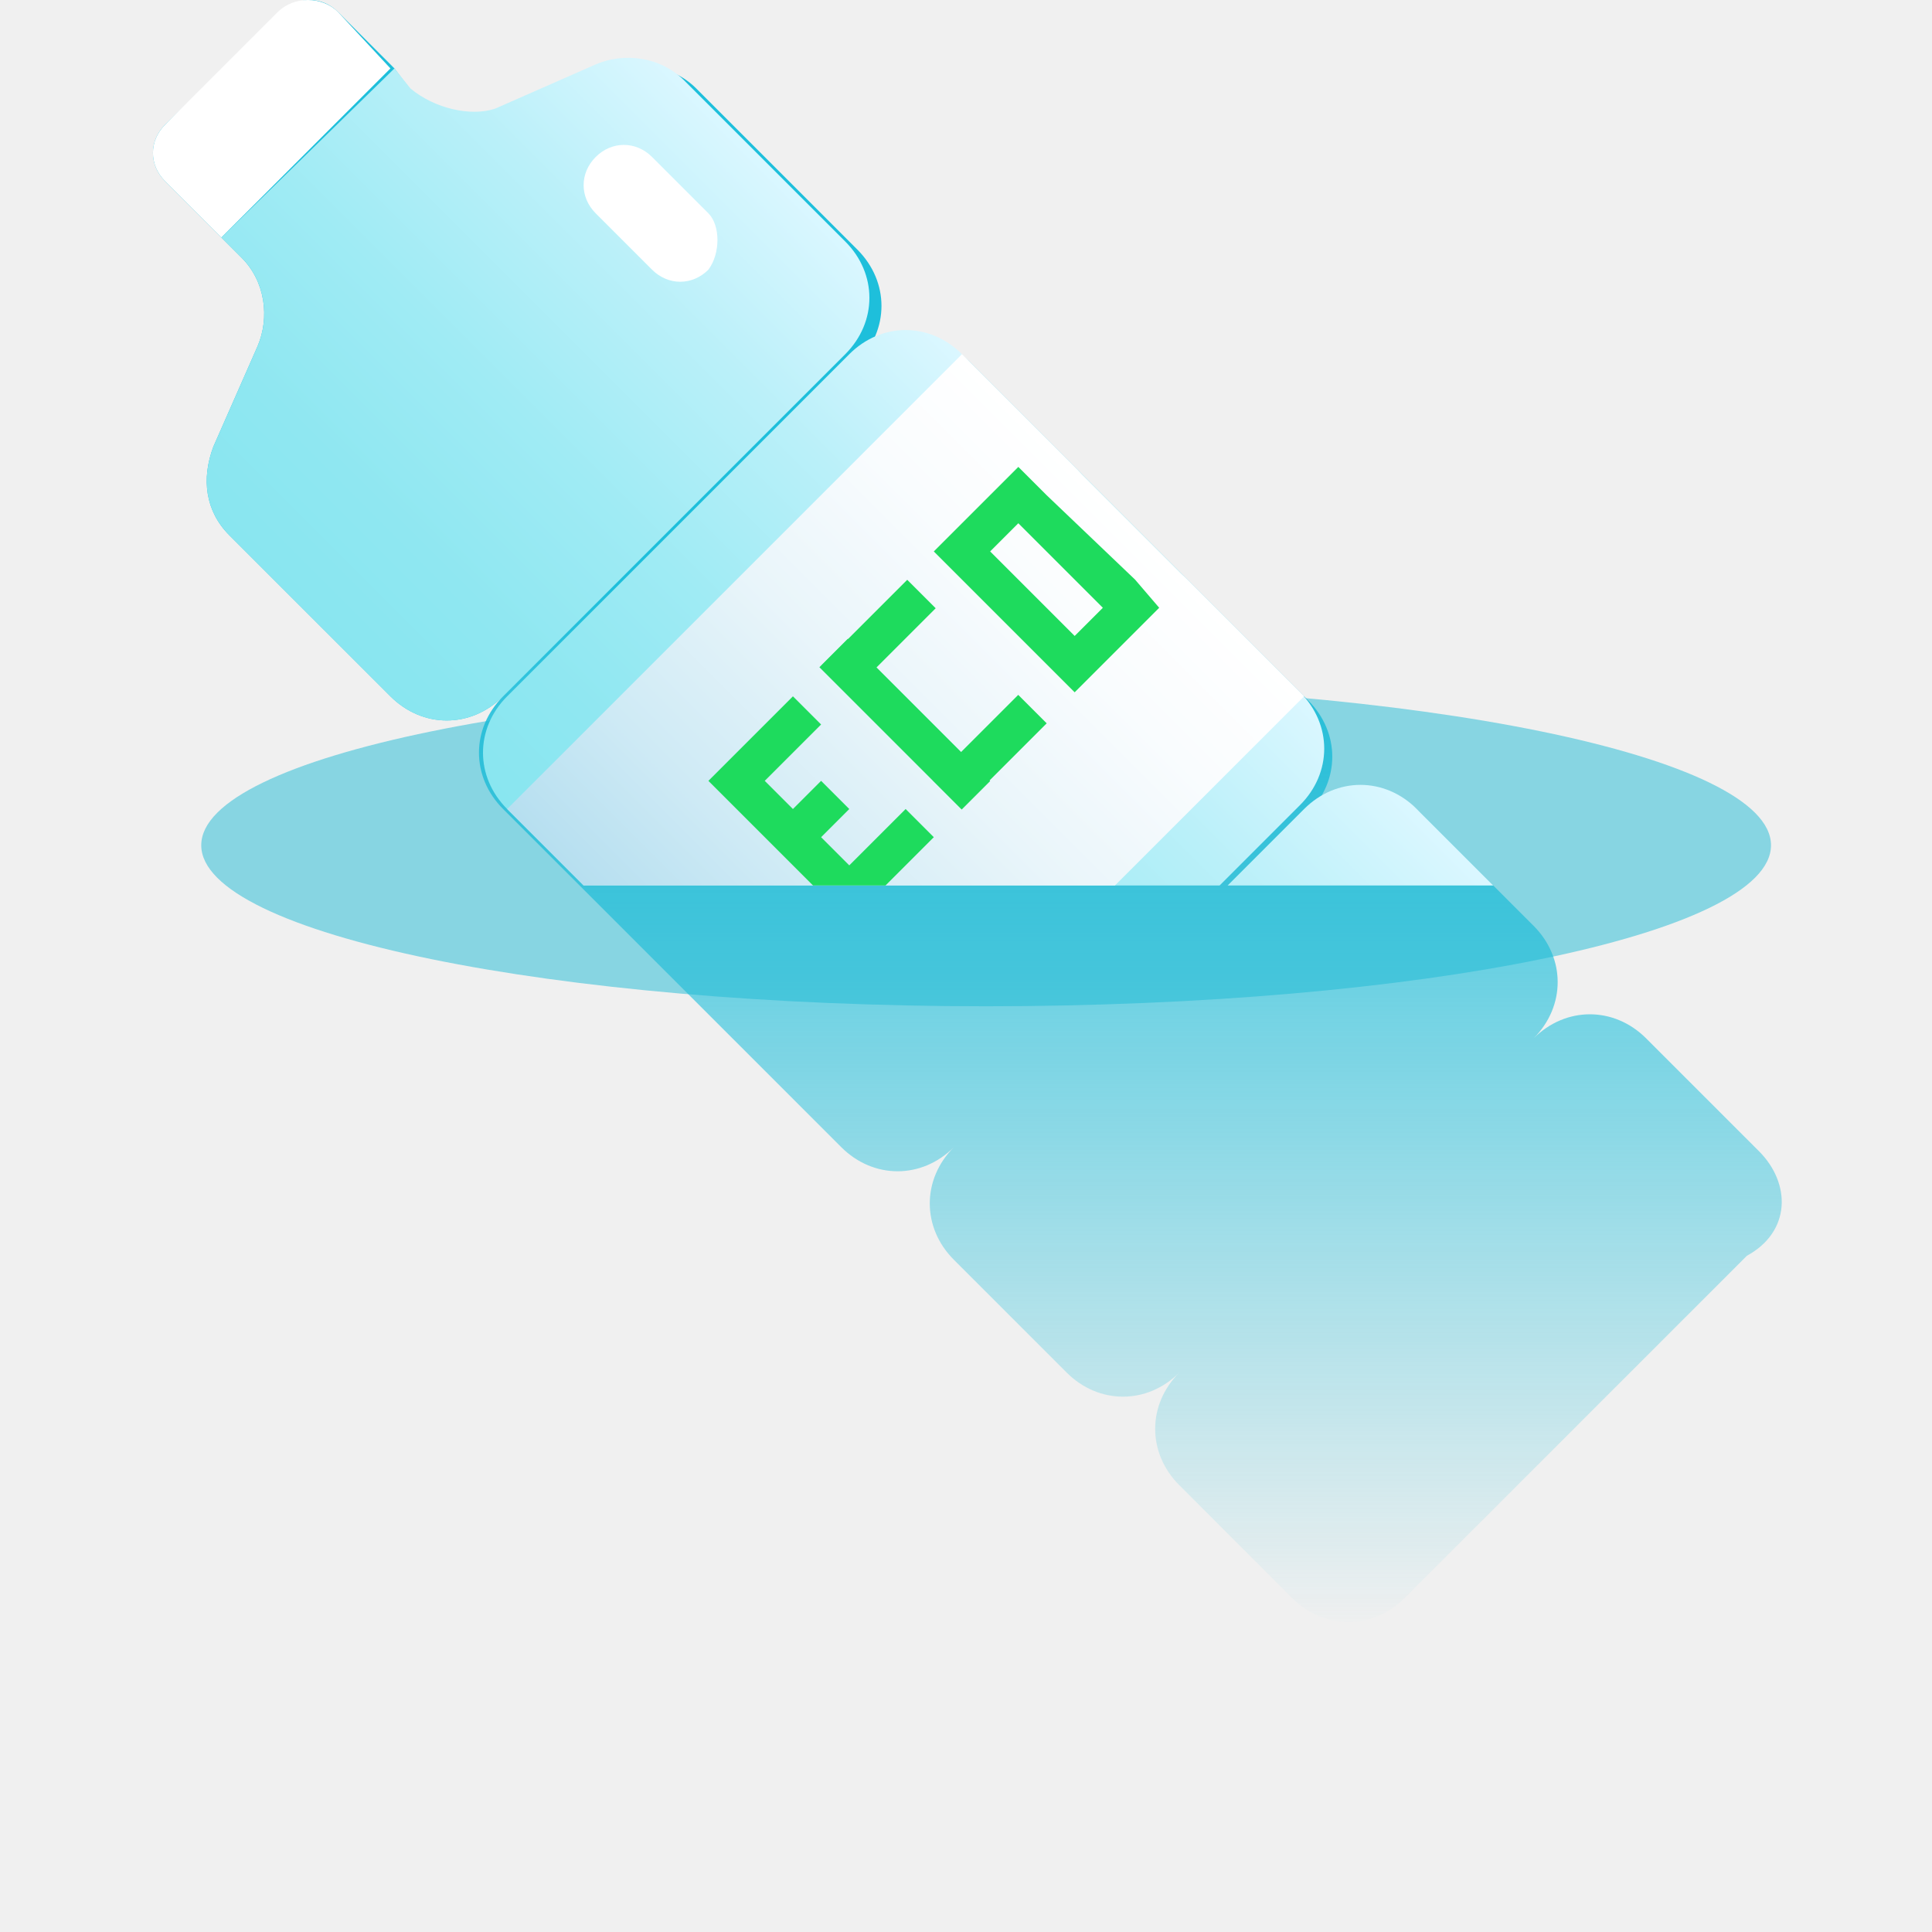
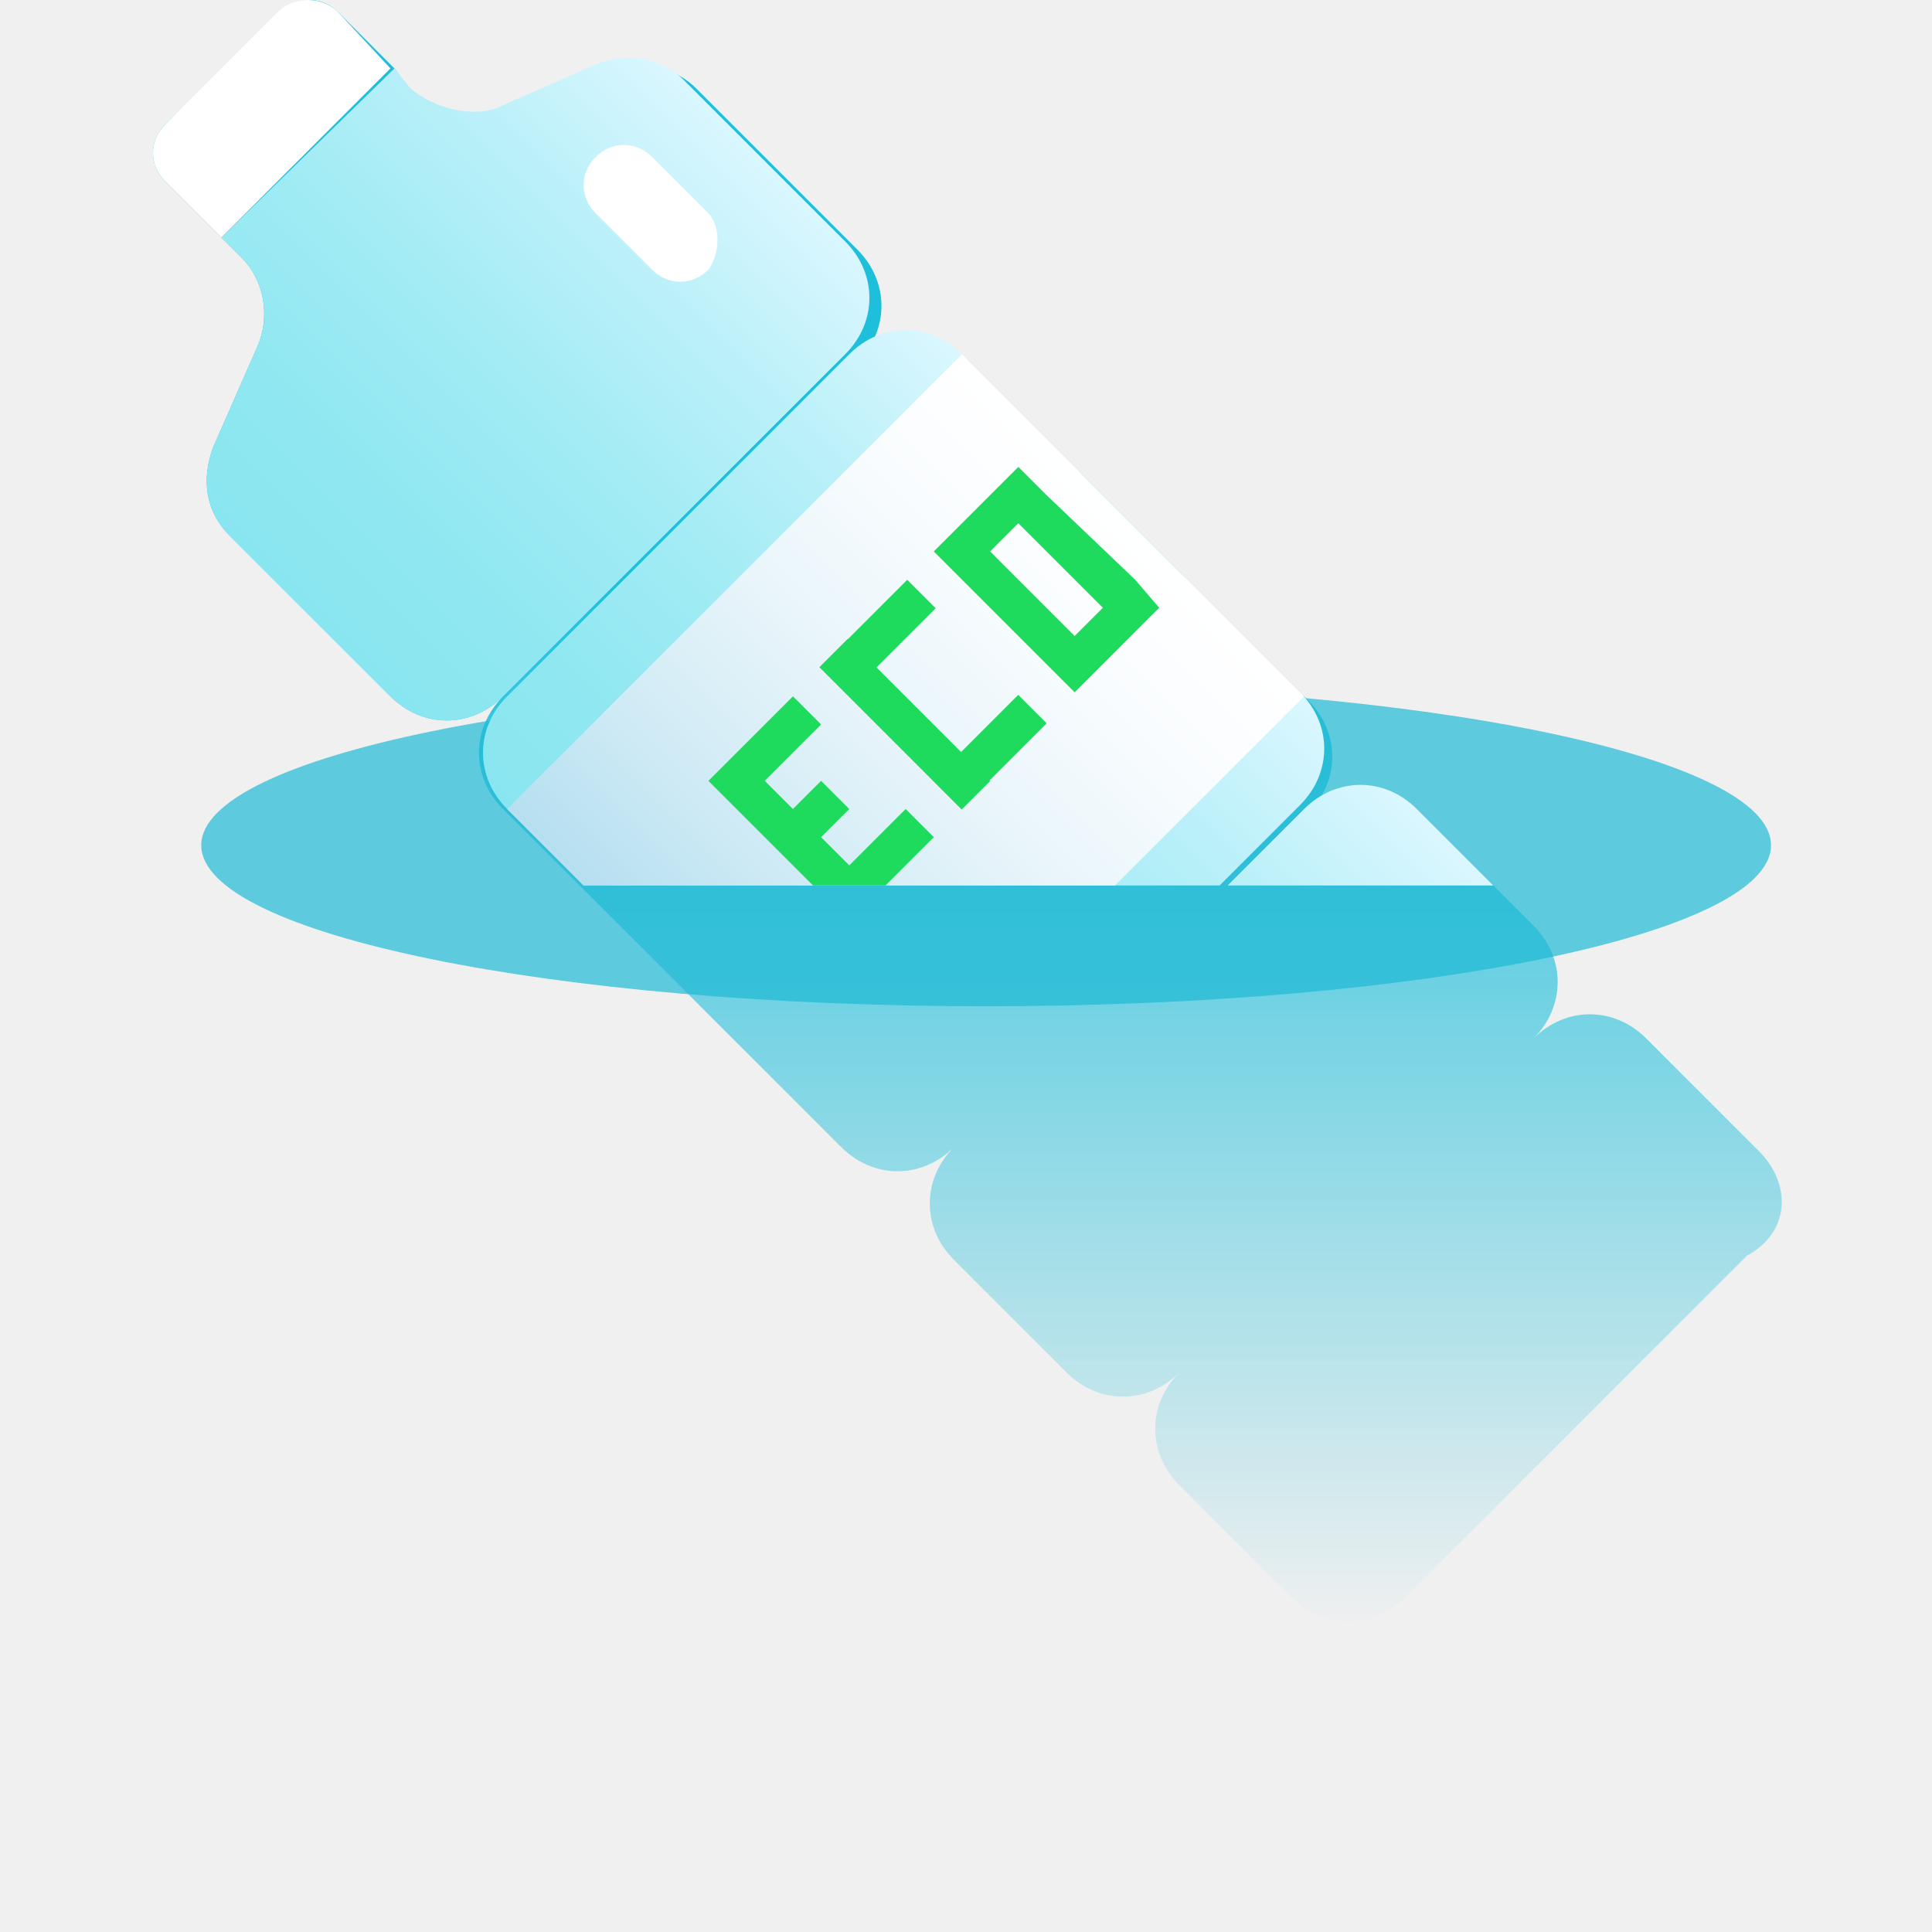
- <svg xmlns="http://www.w3.org/2000/svg" xmlns:xlink="http://www.w3.org/1999/xlink" version="1.1" id="Layer_1" x="0px" y="0px" viewBox="0 0 48 48" style="enable-background:new 0 0 48 48;" xml:space="preserve">
+ <svg xmlns="http://www.w3.org/2000/svg" xmlns:xlink="http://www.w3.org/1999/xlink" version="1.1" x="0px" y="0px" viewBox="0 0 48 48" style="enable-background:new 0 0 48 48;" xml:space="preserve">
  <style type="text/css">
- 	.st0{opacity:0.5;fill:#1EB9D4;}
- 	.st1{fill:url(#SVGID_1_);}
- 	.st2{clip-path:url(#SVGID_3_);}
- 	.st3{fill:url(#SVGID_4_);}
- 	.st4{fill:#F02269;}
- 	.st5{fill:url(#SVGID_5_);}
+ 	.st0{fill:url(#SVGID_1_);}
+ 	.st1{opacity:0.7;fill:#1EB9D4;}
+ 	.st2{fill:url(#SVGID_2_);}
+ 	.st3{clip-path:url(#SVGID_4_);}
+ 	.st4{fill:url(#SVGID_5_);}
+ 	.st5{fill:#F02269;}
	.st6{fill:url(#SVGID_6_);}
- 	.st7{fill:#C8E9F7;}
- 	.st8{fill:#A0CBDE;}
- 	.st9{fill:url(#SVGID_7_);}
+ 	.st7{fill:url(#SVGID_7_);}
+ 	.st8{fill:#C8E9F7;}
+ 	.st9{fill:#A0CBDE;}
	.st10{fill:url(#SVGID_8_);}
- 	.st11{fill:#5B99B5;}
- 	.st12{fill:url(#SVGID_9_);}
- 	.st13{clip-path:url(#SVGID_11_);}
- 	.st14{fill:url(#SVGID_12_);}
- 	.st15{fill:url(#SVGID_13_);}
- 	.st16{fill:url(#SVGID_14_);}
- 	.st17{fill:url(#SVGID_15_);}
- 	.st18{fill:#FFFFFF;}
- 	.st19{fill:url(#SVGID_16_);}
+ 	.st11{fill:url(#SVGID_9_);}
+ 	.st12{fill:#5B99B5;}
+ 	.st13{opacity:0.7;fill:#1EB9D4;enable-background:new    ;}
+ 	.st14{fill:url(#SVGID_10_);}
+ 	.st15{clip-path:url(#SVGID_12_);}
+ 	.st16{fill:#05996D;}
+ 	.st17{fill:url(#SVGID_13_);}
+ 	.st18{fill:url(#SVGID_14_);}
+ 	.st19{clip-path:url(#SVGID_16_);}
	.st20{fill:url(#SVGID_17_);}
- 	.st21{fill:#1EDB5D;}
- 	.st22{fill:none;}
- 	.st23{fill:url(#SVGID_18_);}
- 	.st24{clip-path:url(#SVGID_20_);}
- 	.st25{fill:#05996D;}
+ 	.st21{fill:url(#SVGID_18_);}
+ 	.st22{fill:url(#SVGID_19_);}
+ 	.st23{fill:url(#SVGID_20_);}
+ 	.st24{fill:#FFFFFF;}
+ 	.st25{fill:url(#SVGID_21_);}
+ 	.st26{fill:url(#SVGID_22_);}
+ 	.st27{fill:#1EDB5D;}
+ 	.st28{fill:none;}
+ 	.st29{display:none;}
+ 	.st30{display:inline;}
</style>
-   <linearGradient id="SVGID_1_" gradientUnits="userSpaceOnUse" x1="24.061" y1="40.477" x2="24.061" y2="7.366907e-10">
-     <stop offset="0" style="stop-color:#1EBFDB;stop-opacity:0" />
-     <stop offset="6.013199e-02" style="stop-color:#1EBFDB;stop-opacity:9.410757e-02" />
-     <stop offset="0.639" style="stop-color:#1EBFDB" />
-   </linearGradient>
-   <path class="st1" d="M43.7,28.6l-2.8-2.8c-0.8-0.8-2-0.8-2.8,0c0.8-0.8,0.8-2,0-2.8l-2.8-2.8c-0.8-0.8-2-0.8-2.8,0  c0.8-0.8,0.8-2,0-2.8l-2.8-2.8l-2.8-2.8l-2.8-2.8c-0.8-0.8-2-0.8-2.8,0c0.8-0.8,0.8-2,0-2.8l-4-4c-0.6-0.6-1.5-0.7-2.2-0.4l-2.5,1.1  c-0.8,0.3-1.6,0.2-2.2-0.4L9.8,1.7L8.4,0.3c-0.4-0.4-1-0.4-1.4,0L4.1,3.1c-0.4,0.4-0.4,1,0,1.4l1.4,1.4L6,6.4C6.6,7,6.7,7.9,6.4,8.6  l-1.1,2.5c-0.3,0.8-0.2,1.6,0.4,2.2l4,4c0.8,0.8,2,0.8,2.8,0c-0.8,0.8-0.8,2,0,2.8l2.8,2.8l2.8,2.8l2.8,2.8c0.8,0.8,2,0.8,2.8,0  c-0.8,0.8-0.8,2,0,2.8l2.8,2.8c0.8,0.8,2,0.8,2.8,0c-0.8,0.8-0.8,2,0,2.8l2.8,2.8c0.8,0.8,2,0.8,2.8,0l8.5-8.5  C44.5,30.6,44.5,29.4,43.7,28.6z" />
-   <ellipse class="st0" cx="24.5" cy="21" rx="19.5" ry="4" />
-   <g>
-     <defs>
-       <rect id="SVGID_10_" y="0" width="48" height="22" />
-     </defs>
-     <clipPath id="SVGID_3_">
-       <use xlink:href="#SVGID_10_" style="overflow:visible;" />
-     </clipPath>
-     <g class="st2">
+   <g id="Layer_1">
+     <g>
+       <linearGradient id="SVGID_1_" gradientUnits="userSpaceOnUse" x1="24.061" y1="40.477" x2="24.061" y2="-1.525805e-05">
+         <stop offset="0" style="stop-color:#1EBFDB;stop-opacity:0" />
+         <stop offset="6.013199e-02" style="stop-color:#1EBFDB;stop-opacity:9.410757e-02" />
+         <stop offset="0.639" style="stop-color:#1EBFDB" />
+       </linearGradient>
+       <path class="st0" d="M43.7,28.6l-2.8-2.8c-0.8-0.8-2-0.8-2.8,0c0.8-0.8,0.8-2,0-2.8l-2.8-2.8c-0.8-0.8-2-0.8-2.8,0    c0.8-0.8,0.8-2,0-2.8l-2.8-2.8l-2.8-2.8l-2.8-2.8c-0.8-0.8-2-0.8-2.8,0c0.8-0.8,0.8-2,0-2.8l-4-4c-0.6-0.6-1.5-0.7-2.2-0.4    l-2.5,1.1c-0.8,0.3-1.6,0.2-2.2-0.4L9.8,1.7L8.4,0.3c-0.4-0.4-1-0.4-1.4,0L4.1,3.1c-0.4,0.4-0.4,1,0,1.4l1.4,1.4L6,6.4    C6.6,7,6.7,7.9,6.4,8.6l-1.1,2.5c-0.3,0.8-0.2,1.6,0.4,2.2l4,4c0.8,0.8,2,0.8,2.8,0c-0.8,0.8-0.8,2,0,2.8l2.8,2.8l2.8,2.8l2.8,2.8    c0.8,0.8,2,0.8,2.8,0c-0.8,0.8-0.8,2,0,2.8l2.8,2.8c0.8,0.8,2,0.8,2.8,0c-0.8,0.8-0.8,2,0,2.8l2.8,2.8c0.8,0.8,2,0.8,2.8,0    l8.5-8.5C44.5,30.6,44.5,29.4,43.7,28.6z" />
+       <ellipse class="st1" cx="24.5" cy="21" rx="19.5" ry="4" />
      <g>
-         <g>
+         <defs>
+           <rect id="SVGID_15_" width="48" height="22" />
+         </defs>
+         <clipPath id="SVGID_2_">
+           <use xlink:href="#SVGID_15_" style="overflow:visible;" />
+         </clipPath>
+         <g style="clip-path:url(#SVGID_2_);">
          <g>
-             <linearGradient id="SVGID_4_" gradientUnits="userSpaceOnUse" x1="272.775" y1="-549.927" x2="288.775" y2="-549.927" gradientTransform="matrix(0.7071 -0.7071 0.7071 0.7071 215.6481 608.9012)">
-               <stop offset="0" style="stop-color:#89E6F0" />
-               <stop offset="0.192" style="stop-color:#8FE7F1" />
-               <stop offset="0.444" style="stop-color:#9FEBF4" />
-               <stop offset="0.727" style="stop-color:#BAF0F9" />
-               <stop offset="1" style="stop-color:#DBF7FF" />
-             </linearGradient>
-             <path class="st3" d="M26.7,14.4l-8.5,8.5c-0.8,0.8-0.8,2,0,2.8l2.8,2.8c0.8,0.8,2,0.8,2.8,0l8.5-8.5c0.8-0.8,0.8-2,0-2.8       l-2.8-2.8C28.8,13.7,27.5,13.7,26.7,14.4z" />
-             <linearGradient id="SVGID_5_" gradientUnits="userSpaceOnUse" x1="272.775" y1="-557.927" x2="288.775" y2="-557.927" gradientTransform="matrix(0.7071 -0.7071 0.7071 0.7071 215.6481 608.9012)">
-               <stop offset="0" style="stop-color:#89E6F0" />
-               <stop offset="0.192" style="stop-color:#8FE7F1" />
-               <stop offset="0.444" style="stop-color:#9FEBF4" />
-               <stop offset="0.727" style="stop-color:#BAF0F9" />
-               <stop offset="1" style="stop-color:#DBF7FF" />
-             </linearGradient>
-             <path class="st5" d="M21.1,8.8l-8.5,8.5c-0.8,0.8-0.8,2,0,2.8l2.8,2.8c0.8,0.8,2,0.8,2.8,0l8.5-8.5c0.8-0.8,0.8-2,0-2.8       l-2.8-2.8C23.1,8,21.9,8,21.1,8.8z" />
-             <linearGradient id="SVGID_6_" gradientUnits="userSpaceOnUse" x1="272.775" y1="-533.927" x2="288.775" y2="-533.927" gradientTransform="matrix(0.7071 -0.7071 0.7071 0.7071 215.6481 608.9012)">
-               <stop offset="0" style="stop-color:#89E6F0" />
-               <stop offset="0.192" style="stop-color:#8FE7F1" />
-               <stop offset="0.444" style="stop-color:#9FEBF4" />
-               <stop offset="0.727" style="stop-color:#BAF0F9" />
-               <stop offset="1" style="stop-color:#DBF7FF" />
-             </linearGradient>
-             <path class="st6" d="M38.1,25.7l-8.5,8.5c-0.8,0.8-0.8,2,0,2.8l2.8,2.8c0.8,0.8,2,0.8,2.8,0l8.5-8.5c0.8-0.8,0.8-2,0-2.8       l-2.8-2.8C40.1,25,38.8,25,38.1,25.7z" />
-             <linearGradient id="SVGID_7_" gradientUnits="userSpaceOnUse" x1="272.775" y1="-541.927" x2="288.775" y2="-541.927" gradientTransform="matrix(0.7071 -0.7071 0.7071 0.7071 215.6481 608.9012)">
-               <stop offset="0" style="stop-color:#89E6F0" />
-               <stop offset="0.192" style="stop-color:#8FE7F1" />
-               <stop offset="0.444" style="stop-color:#9FEBF4" />
-               <stop offset="0.727" style="stop-color:#BAF0F9" />
-               <stop offset="1" style="stop-color:#DBF7FF" />
-             </linearGradient>
-             <path class="st9" d="M32.4,20.1l-8.5,8.5c-0.8,0.8-0.8,2,0,2.8l2.8,2.8c0.8,0.8,2,0.8,2.8,0l8.5-8.5c0.8-0.8,0.8-2,0-2.8       l-2.8-2.8C34.4,19.3,33.2,19.3,32.4,20.1z" />
-             <path class="st18" d="M6.9,0.3L4.1,3.1c-0.4,0.4-0.4,1,0,1.4l1.4,1.4l4.2-4.2L8.4,0.3C8-0.1,7.3-0.1,6.9,0.3z" />
-             <linearGradient id="SVGID_8_" gradientUnits="userSpaceOnUse" x1="272.775" y1="-568.427" x2="288.775" y2="-568.427" gradientTransform="matrix(0.7071 -0.7071 0.7071 0.7071 215.6481 608.9012)">
-               <stop offset="0" style="stop-color:#89E6F0" />
-               <stop offset="0.192" style="stop-color:#8FE7F1" />
-               <stop offset="0.444" style="stop-color:#9FEBF4" />
-               <stop offset="0.727" style="stop-color:#BAF0F9" />
-               <stop offset="1" style="stop-color:#DBF7FF" />
-             </linearGradient>
-             <path class="st10" d="M10.2,2.2L9.8,1.7L5.5,5.9L6,6.4C6.6,7,6.7,7.9,6.4,8.6l-1.1,2.5c-0.3,0.8-0.2,1.6,0.4,2.2l4,4       c0.8,0.8,2,0.8,2.8,0l8.5-8.5c0.8-0.8,0.8-2,0-2.8l-4-4c-0.6-0.6-1.5-0.7-2.2-0.4l-2.5,1.1C11.7,2.9,10.8,2.7,10.2,2.2z" />
-             <path class="st18" d="M17.6,6.7L17.6,6.7c-0.4,0.4-1,0.4-1.4,0l-1.4-1.4c-0.4-0.4-0.4-1,0-1.4l0,0c0.4-0.4,1-0.4,1.4,0l1.4,1.4       C17.9,5.6,17.9,6.3,17.6,6.7z" />
+             <g>
+               <g>
+                 <linearGradient id="SVGID_4_" gradientUnits="userSpaceOnUse" x1="272.775" y1="-549.927" x2="288.775" y2="-549.927" gradientTransform="matrix(0.7071 -0.7071 0.7071 0.7071 215.6481 608.9012)">
+                   <stop offset="0" style="stop-color:#89E6F0" />
+                   <stop offset="0.192" style="stop-color:#8FE7F1" />
+                   <stop offset="0.444" style="stop-color:#9FEBF4" />
+                   <stop offset="0.727" style="stop-color:#BAF0F9" />
+                   <stop offset="1" style="stop-color:#DBF7FF" />
+                 </linearGradient>
+                 <path style="fill:url(#SVGID_4_);" d="M26.7,14.4l-8.5,8.5c-0.8,0.8-0.8,2,0,2.8l2.8,2.8c0.8,0.8,2,0.8,2.8,0l8.5-8.5         c0.8-0.8,0.8-2,0-2.8l-2.8-2.8C28.8,13.7,27.5,13.7,26.7,14.4z" />
+                 <linearGradient id="SVGID_5_" gradientUnits="userSpaceOnUse" x1="272.775" y1="-557.927" x2="288.775" y2="-557.927" gradientTransform="matrix(0.7071 -0.7071 0.7071 0.7071 215.6481 608.9012)">
+                   <stop offset="0" style="stop-color:#89E6F0" />
+                   <stop offset="0.192" style="stop-color:#8FE7F1" />
+                   <stop offset="0.444" style="stop-color:#9FEBF4" />
+                   <stop offset="0.727" style="stop-color:#BAF0F9" />
+                   <stop offset="1" style="stop-color:#DBF7FF" />
+                 </linearGradient>
+                 <path class="st4" d="M21.1,8.8l-8.5,8.5c-0.8,0.8-0.8,2,0,2.8l2.8,2.8c0.8,0.8,2,0.8,2.8,0l8.5-8.5c0.8-0.8,0.8-2,0-2.8         l-2.8-2.8C23.1,8,21.9,8,21.1,8.8z" />
+                 <linearGradient id="SVGID_6_" gradientUnits="userSpaceOnUse" x1="272.775" y1="-533.927" x2="288.775" y2="-533.927" gradientTransform="matrix(0.7071 -0.7071 0.7071 0.7071 215.6481 608.9012)">
+                   <stop offset="0" style="stop-color:#89E6F0" />
+                   <stop offset="0.192" style="stop-color:#8FE7F1" />
+                   <stop offset="0.444" style="stop-color:#9FEBF4" />
+                   <stop offset="0.727" style="stop-color:#BAF0F9" />
+                   <stop offset="1" style="stop-color:#DBF7FF" />
+                 </linearGradient>
+                 <path class="st6" d="M38.1,25.7l-8.5,8.5c-0.8,0.8-0.8,2,0,2.8l2.8,2.8c0.8,0.8,2,0.8,2.8,0l8.5-8.5c0.8-0.8,0.8-2,0-2.8         l-2.8-2.8C40.1,25,38.8,25,38.1,25.7z" />
+                 <linearGradient id="SVGID_7_" gradientUnits="userSpaceOnUse" x1="272.775" y1="-541.927" x2="288.775" y2="-541.927" gradientTransform="matrix(0.7071 -0.7071 0.7071 0.7071 215.6481 608.9012)">
+                   <stop offset="0" style="stop-color:#89E6F0" />
+                   <stop offset="0.192" style="stop-color:#8FE7F1" />
+                   <stop offset="0.444" style="stop-color:#9FEBF4" />
+                   <stop offset="0.727" style="stop-color:#BAF0F9" />
+                   <stop offset="1" style="stop-color:#DBF7FF" />
+                 </linearGradient>
+                 <path class="st7" d="M32.4,20.1l-8.5,8.5c-0.8,0.8-0.8,2,0,2.8l2.8,2.8c0.8,0.8,2,0.8,2.8,0l8.5-8.5c0.8-0.8,0.8-2,0-2.8         l-2.8-2.8C34.4,19.3,33.2,19.3,32.4,20.1z" />
+                 <path class="st24" d="M6.9,0.3L4.1,3.1c-0.4,0.4-0.4,1,0,1.4l1.4,1.4l4.2-4.2L8.4,0.3C8-0.1,7.3-0.1,6.9,0.3z" />
+                 <linearGradient id="SVGID_8_" gradientUnits="userSpaceOnUse" x1="272.775" y1="-568.427" x2="288.775" y2="-568.427" gradientTransform="matrix(0.7071 -0.7071 0.7071 0.7071 215.6481 608.9012)">
+                   <stop offset="0" style="stop-color:#89E6F0" />
+                   <stop offset="0.192" style="stop-color:#8FE7F1" />
+                   <stop offset="0.444" style="stop-color:#9FEBF4" />
+                   <stop offset="0.727" style="stop-color:#BAF0F9" />
+                   <stop offset="1" style="stop-color:#DBF7FF" />
+                 </linearGradient>
+                 <path class="st10" d="M10.2,2.2L9.8,1.7L5.5,5.9L6,6.4C6.6,7,6.7,7.9,6.4,8.6l-1.1,2.5c-0.3,0.8-0.2,1.6,0.4,2.2l4,4         c0.8,0.8,2,0.8,2.8,0l8.5-8.5c0.8-0.8,0.8-2,0-2.8l-4-4c-0.6-0.6-1.5-0.7-2.2-0.4l-2.5,1.1C11.7,2.9,10.8,2.7,10.2,2.2z" />
+                 <path class="st24" d="M17.6,6.7L17.6,6.7c-0.4,0.4-1,0.4-1.4,0l-1.4-1.4c-0.4-0.4-0.4-1,0-1.4l0,0c0.4-0.4,1-0.4,1.4,0         l1.4,1.4C17.9,5.6,17.9,6.3,17.6,6.7z" />
+               </g>
+             </g>
+           </g>
+           <linearGradient id="SVGID_9_" gradientUnits="userSpaceOnUse" x1="264.277" y1="617.903" x2="264.277" y2="601.903" gradientTransform="matrix(0.7071 0.7071 -0.7071 0.7071 266.8943 -599.4611)">
+             <stop offset="0" style="stop-color:#B6DFF0" />
+             <stop offset="0.219" style="stop-color:#CEEAF5" />
+             <stop offset="0.523" style="stop-color:#E9F5FA" />
+             <stop offset="0.793" style="stop-color:#F9FCFE" />
+             <stop offset="1" style="stop-color:#FFFFFF" />
+           </linearGradient>
+           <polygon class="st11" points="21.1,28.6 12.6,20.1 23.9,8.8 32.4,17.3     " />
+           <polygon class="st27" points="22.5,20.1 21.1,21.5 20.4,20.8 21.1,20.1 20.4,19.4 19.7,20.1 19,19.4 20.4,18 19.7,17.3       18.3,18.7 17.6,19.4 18.3,20.1 19,20.8 19.7,21.5 20.4,22.2 21.1,22.9 21.8,22.2 23.2,20.8     " />
+           <rect x="20" y="17.5" transform="matrix(0.7071 0.7071 -0.7071 0.7071 19.2972 -10.6464)" class="st27" width="5" height="1" />
+           <rect x="24.1" y="17.2" transform="matrix(0.7071 0.7071 -0.7071 0.7071 20.4185 -11.9393)" class="st27" width="1" height="3" />
+           <rect x="21.3" y="14.3" transform="matrix(0.7071 0.7071 -0.7071 0.7071 17.5901 -10.7678)" class="st27" width="1" height="3" />
+           <g>
+             <rect x="25.5" y="12.9" transform="matrix(0.7071 -0.7071 0.7071 0.7071 -2.5815 22.6378)" class="st28" width="1" height="3" />
+             <path class="st27" d="M28.2,14.4L26,12.3l-0.7-0.7l-0.7,0.7L23.9,13l-0.7,0.7l0.7,0.7l2.1,2.1l0.7,0.7l0.7-0.7l0.7-0.7l0.7-0.7       L28.2,14.4z M26.7,15.8l-2.1-2.1l0.7-0.7l2.1,2.1L26.7,15.8z" />
          </g>
        </g>
      </g>
-       <linearGradient id="SVGID_9_" gradientUnits="userSpaceOnUse" x1="264.277" y1="617.903" x2="264.277" y2="601.903" gradientTransform="matrix(0.7071 0.7071 -0.7071 0.7071 266.8943 -599.4611)">
-         <stop offset="0" style="stop-color:#B6DFF0" />
-         <stop offset="0.219" style="stop-color:#CEEAF5" />
-         <stop offset="0.523" style="stop-color:#E9F5FA" />
-         <stop offset="0.793" style="stop-color:#F9FCFE" />
-         <stop offset="1" style="stop-color:#FFFFFF" />
-       </linearGradient>
-       <polygon class="st12" points="21.1,28.6 12.6,20.1 23.9,8.8 32.4,17.3   " />
-       <polygon class="st21" points="22.5,20.1 21.1,21.5 20.4,20.8 21.1,20.1 20.4,19.4 19.7,20.1 19,19.4 20.4,18 19.7,17.3 18.3,18.7     17.6,19.4 18.3,20.1 19,20.8 19.7,21.5 20.4,22.2 21.1,22.9 21.8,22.2 23.2,20.8   " />
-       <rect x="20" y="17.5" transform="matrix(0.7071 0.7071 -0.7071 0.7071 19.2972 -10.6464)" class="st21" width="5" height="1" />
-       <rect x="24.1" y="17.2" transform="matrix(0.7071 0.7071 -0.7071 0.7071 20.4185 -11.9393)" class="st21" width="1" height="3" />
-       <rect x="21.3" y="14.3" transform="matrix(0.7071 0.7071 -0.7071 0.7071 17.5901 -10.7678)" class="st21" width="1" height="3" />
-       <g>
-         <rect x="25.5" y="12.9" transform="matrix(0.7071 -0.7071 0.7071 0.7071 -2.5815 22.6378)" class="st22" width="1" height="3" />
-         <path class="st21" d="M28.2,14.4L26,12.3l-0.7-0.7l-0.7,0.7L23.9,13l-0.7,0.7l0.7,0.7l2.1,2.1l0.7,0.7l0.7-0.7l0.7-0.7l0.7-0.7     L28.2,14.4z M26.7,15.8l-2.1-2.1l0.7-0.7l2.1,2.1L26.7,15.8z" />
-       </g>
    </g>
  </g>
+   <g id="nyt_x5F_exporter_x5F_info" class="st29">
+ </g>
</svg>
